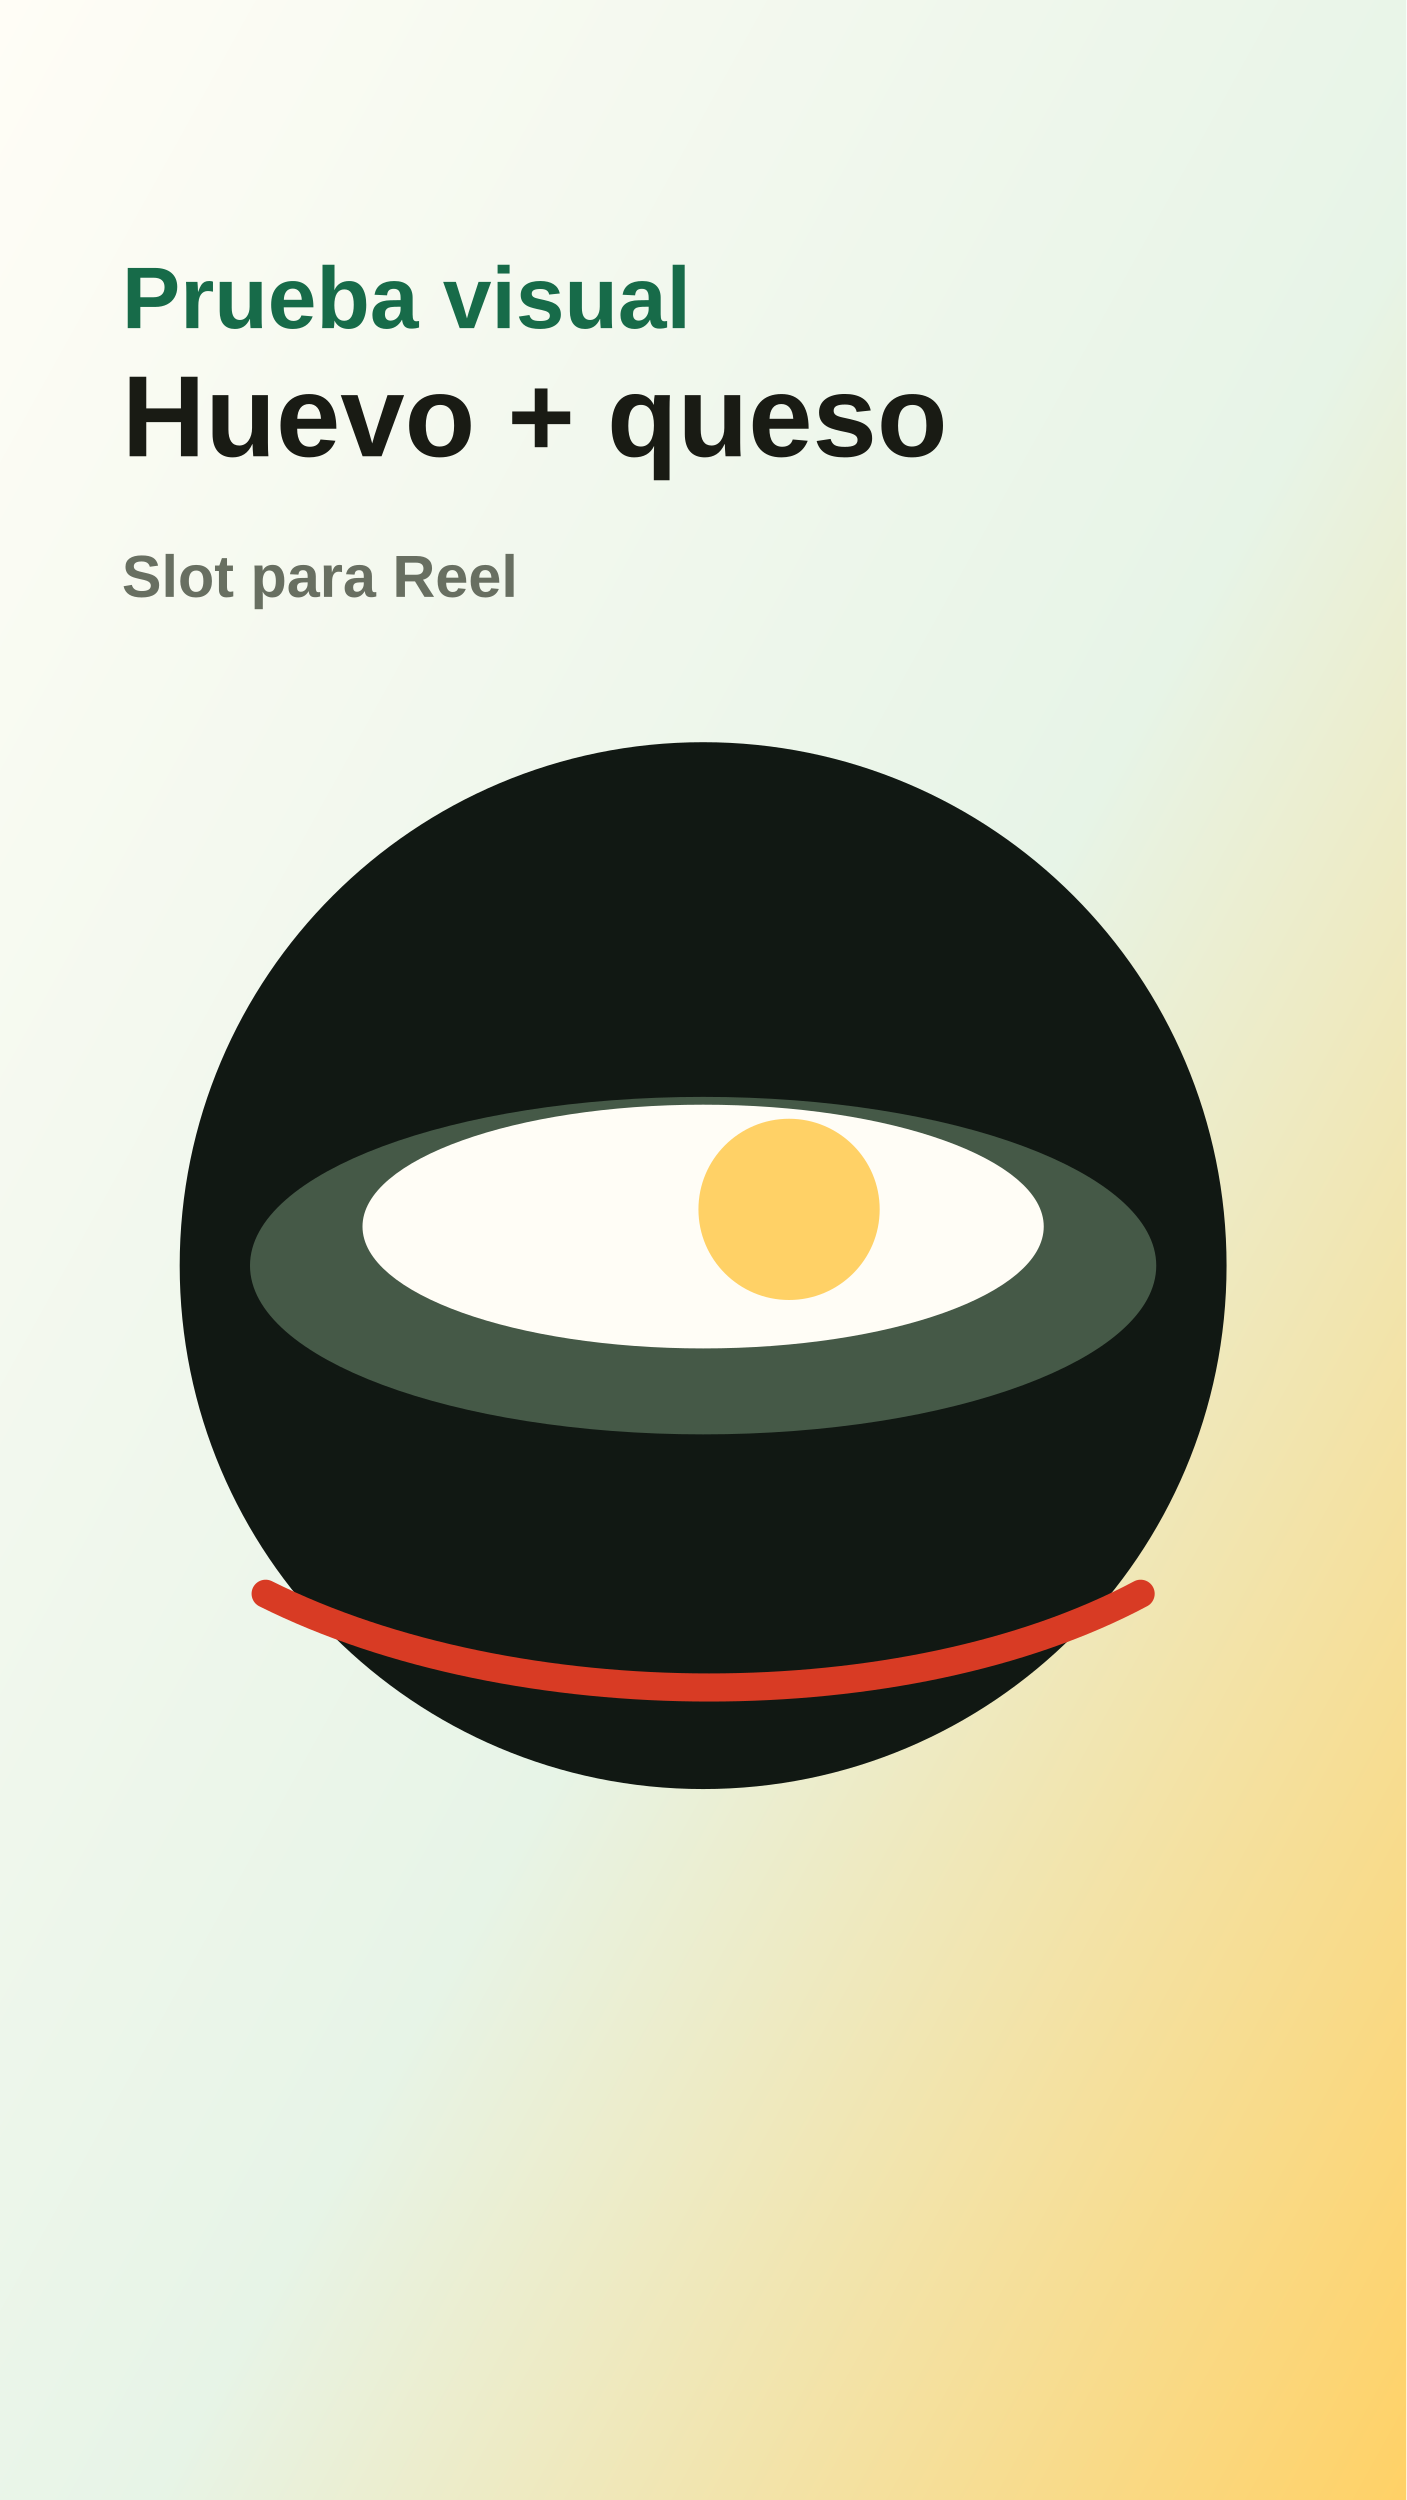
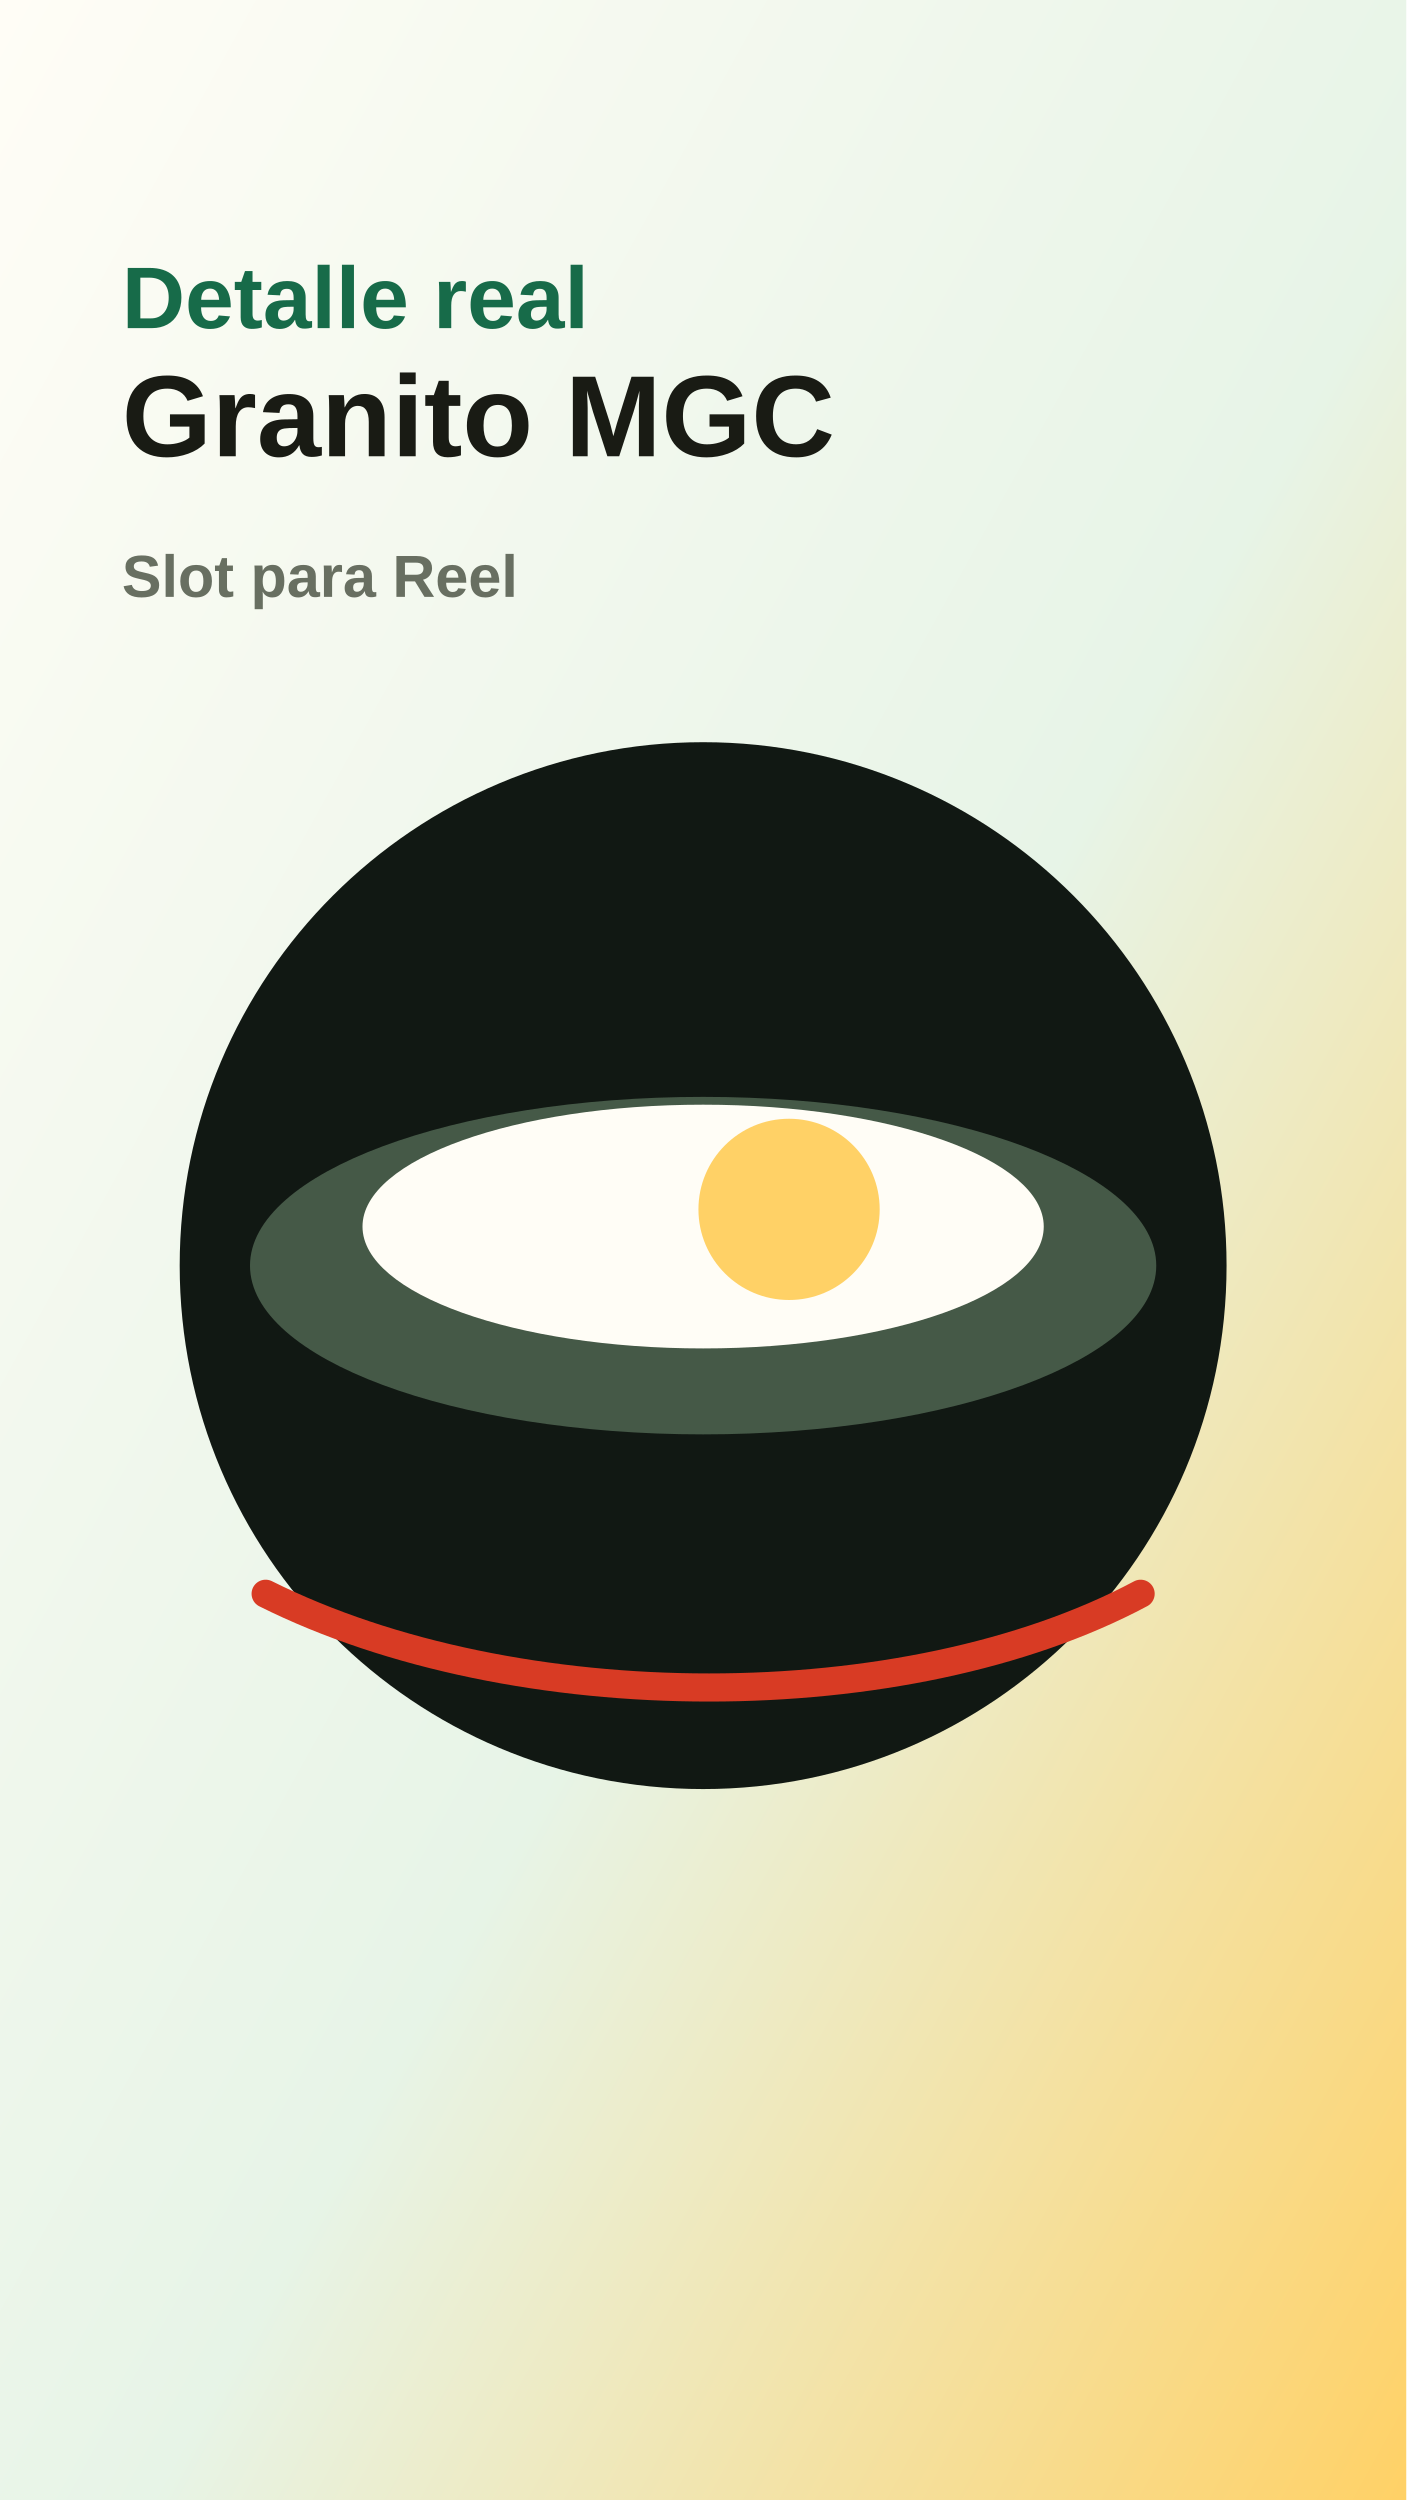
<svg xmlns="http://www.w3.org/2000/svg" viewBox="0 0 900 1600" role="img" aria-labelledby="title desc">
  <defs>
    <linearGradient id="bg" x1="0" x2="1" y1="0" y2="1">
      <stop offset="0" stop-color="#fffdf6" />
      <stop offset="0.55" stop-color="#e7f4e7" />
      <stop offset="1" stop-color="#ffd166" />
    </linearGradient>
  </defs>
  <rect width="900" height="1600" fill="url(#bg)" />
  <circle cx="450" cy="810" r="335" fill="#111813" />
  <ellipse cx="450" cy="810" rx="290" ry="108" fill="#455947" />
  <ellipse cx="450" cy="785" rx="218" ry="78" fill="#fffdf6" />
  <circle cx="505" cy="774" r="58" fill="#ffd166" />
  <path d="M170 1020c160 80 410 80 560 0" fill="none" stroke="#d83b24" stroke-width="18" stroke-linecap="round" />
-   <text x="78" y="210" fill="#176b49" font-family="Arial, sans-serif" font-size="56" font-weight="900">Prueba visual</text>
-   <text x="78" y="292" fill="#191b14" font-family="Arial, sans-serif" font-size="74" font-weight="900">Huevo + queso</text>
+   <text x="78" y="210" fill="#176b49" font-family="Arial, sans-serif" font-size="56" font-weight="900">Detalle real</text>
+   <text x="78" y="292" fill="#191b14" font-family="Arial, sans-serif" font-size="74" font-weight="900">Granito MGC</text>
  <text x="78" y="382" fill="#686f61" font-family="Arial, sans-serif" font-size="38" font-weight="700">Slot para Reel</text>
</svg>
